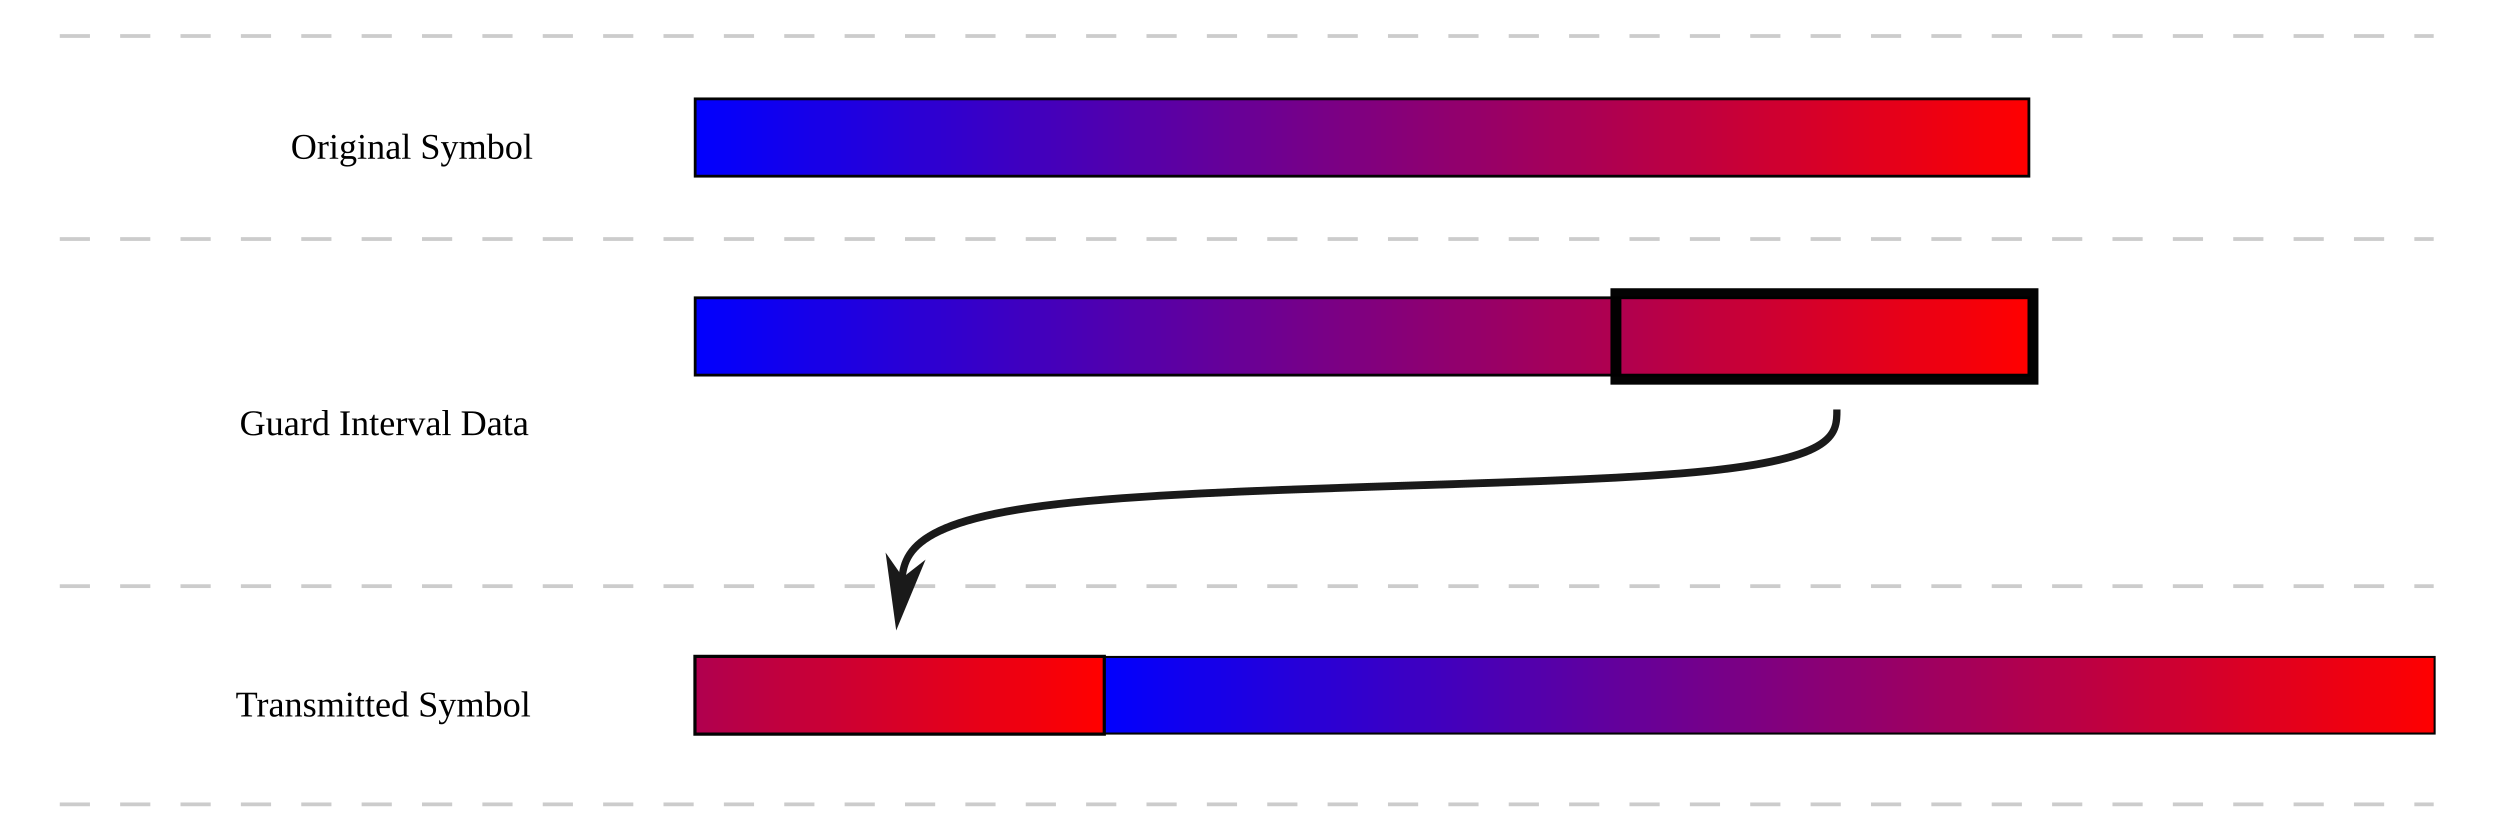
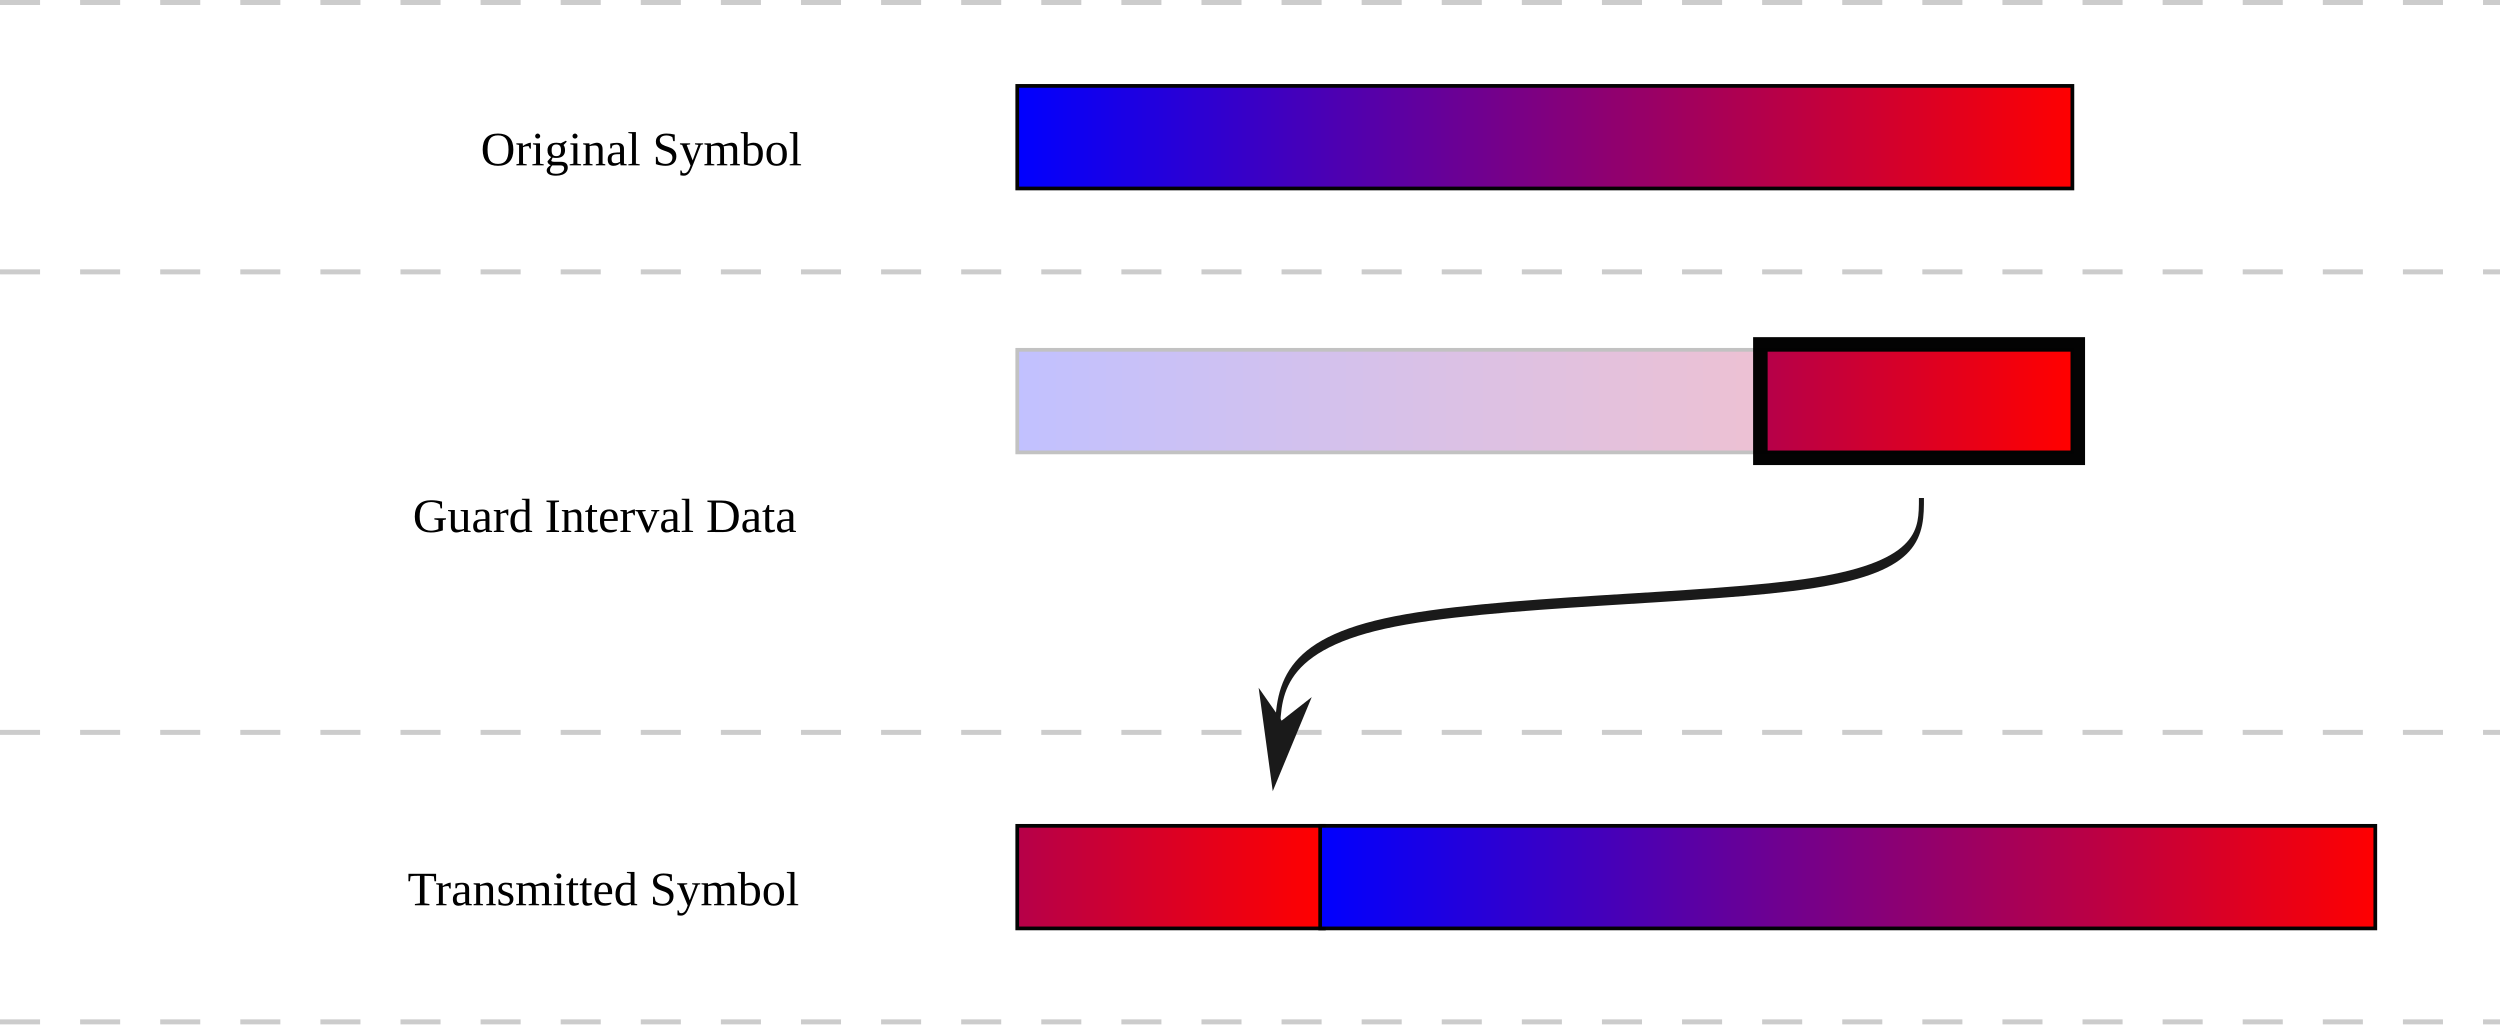
- <svg xmlns="http://www.w3.org/2000/svg" xmlns:ns1="http://www.openswatchbook.org/uri/2009/osb" xmlns:xlink="http://www.w3.org/1999/xlink" width="1942.233" height="649.045" viewBox="0 0 513.882 171.726" version="1.1" id="svg8">
+ <svg xmlns="http://www.w3.org/2000/svg" xmlns:ns1="http://www.openswatchbook.org/uri/2009/osb" xmlns:xlink="http://www.w3.org/1999/xlink" width="1463.965" height="599.859" viewBox="0 0 387.341 158.713" version="1.1" id="svg8">
  <defs id="defs2">
+     <linearGradient id="linearGradient5286">
+       <stop style="stop-color:#000000;stop-opacity:1;" offset="0" id="stop5282" />
+       <stop style="stop-color:#000000;stop-opacity:0;" offset="1" id="stop5284" />
+     </linearGradient>
    <rect x="103.679" y="113.345" width="26.294" height="28.146" id="rect3894" />
    <marker style="overflow:visible" id="marker3640" refX="0" refY="0" orient="auto">
      <path transform="matrix(-0.2,0,0,-0.2,-1.2,0)" style="fill:#000000;fill-opacity:1;fill-rule:evenodd;stroke:#000000;stroke-width:1pt;stroke-opacity:1" d="M 0,0 5,-5 -12.5,0 5,5 Z" id="path3638" />
    </marker>
    <marker style="overflow:visible" id="marker3630" refX="0" refY="0" orient="auto">
      <path transform="matrix(-0.2,0,0,-0.2,-1.2,0)" style="fill:#000000;fill-opacity:1;fill-rule:evenodd;stroke:#000000;stroke-width:1pt;stroke-opacity:1" d="M 0,0 5,-5 -12.5,0 5,5 Z" id="path3628" />
    </marker>
    <marker style="overflow:visible" id="Arrow1Lend" refX="0" refY="0" orient="auto">
      <path transform="matrix(-0.8,0,0,-0.8,-10,0)" style="fill:#000000;fill-opacity:1;fill-rule:evenodd;stroke:#000000;stroke-width:1pt;stroke-opacity:1" d="M 0,0 5,-5 -12.5,0 5,5 Z" id="path3139" />
    </marker>
    <marker style="overflow:visible" id="Arrow1Lstart" refX="0" refY="0" orient="auto">
      <path transform="matrix(0.8,0,0,0.8,10,0)" style="fill:#000000;fill-opacity:1;fill-rule:evenodd;stroke:#000000;stroke-width:1pt;stroke-opacity:1" d="M 0,0 5,-5 -12.5,0 5,5 Z" id="path3136" />
    </marker>
-     <linearGradient id="linearGradient3114">
+     <linearGradient id="linearGradient3114-4">
      <stop style="stop-color:#0000ff;stop-opacity:1" offset="0" id="stop3110" />
      <stop style="stop-color:#ff0000;stop-opacity:1" offset="1" id="stop3112" />
    </linearGradient>
    <linearGradient id="linearGradient3097">
      <stop style="stop-color:#0000ff;stop-opacity:1" offset="0" id="stop3093" />
      <stop style="stop-color:#ff0000;stop-opacity:1" offset="1" id="stop3095" />
    </linearGradient>
    <linearGradient id="linearGradient1155" ns1:paint="gradient">
      <stop style="stop-color:#000000;stop-opacity:1;" offset="0" id="stop1151" />
      <stop style="stop-color:#000000;stop-opacity:0;" offset="1" id="stop1153" />
    </linearGradient>
-     <linearGradient xlink:href="#linearGradient3114" id="linearGradient3099" x1="133.777" y1="84.145" x2="455.864" y2="84.145" gradientUnits="userSpaceOnUse" gradientTransform="matrix(0.8537077,0,0,0.2451693,64.24282,58.27685)" />
    <linearGradient xlink:href="#linearGradient3097" id="linearGradient3108" gradientUnits="userSpaceOnUse" x1="-578.154" y1="84.145" x2="453.186" y2="84.145" gradientTransform="matrix(0.3062292,0,0,0.288224,280.3391,91.99085)" />
-     <linearGradient xlink:href="#linearGradient3114" id="linearGradient3126" gradientUnits="userSpaceOnUse" gradientTransform="matrix(0.8537077,0,0,0.2451693,64.24281,99.16849)" x1="133.777" y1="84.145" x2="455.864" y2="84.145" />
-     <linearGradient xlink:href="#linearGradient3097" id="linearGradient3130" gradientUnits="userSpaceOnUse" gradientTransform="matrix(0.2604848,0,0,0.2451693,334.4501,99.16849)" x1="-578.154" y1="84.145" x2="453.186" y2="84.145" />
-     <linearGradient xlink:href="#linearGradient3114" id="linearGradient3476" gradientUnits="userSpaceOnUse" gradientTransform="matrix(1.003629,0,0,0.288224,6.74846,175.6389)" x1="133.777" y1="84.145" x2="455.864" y2="84.145" />
-     <linearGradient xlink:href="#linearGradient3097" id="linearGradient3480" gradientUnits="userSpaceOnUse" gradientTransform="matrix(0.3062292,0,0,0.288224,2.78966,175.6388)" x1="-578.154" y1="84.145" x2="453.186" y2="84.145" />
+     <linearGradient xlink:href="#linearGradient3114-4" id="linearGradient3126" gradientUnits="userSpaceOnUse" gradientTransform="matrix(0.8537077,0,0,0.2451693,64.24281,99.16849)" x1="133.777" y1="84.145" x2="325.855" y2="84.145" />
+     <linearGradient xlink:href="#linearGradient3097" id="linearGradient3130" gradientUnits="userSpaceOnUse" gradientTransform="matrix(0.2604848,0,0,0.2451693,223.7792,99.16849)" x1="-169.897" y1="84.145" x2="453.186" y2="84.145" />
+     <linearGradient xlink:href="#linearGradient5286" id="linearGradient5288" x1="179.989" y1="78.907" x2="344.045" y2="78.907" gradientUnits="userSpaceOnUse" />
+     <linearGradient xlink:href="#linearGradient3114-4" id="linearGradient5290" gradientUnits="userSpaceOnUse" x1="179.989" y1="78.907" x2="344.045" y2="78.907" gradientTransform="translate(-1.041307)" />
+     <linearGradient xlink:href="#linearGradient3097" id="linearGradient5307" gradientUnits="userSpaceOnUse" gradientTransform="matrix(0.2604848,0,0,0.2451693,107.8067,172.9206)" x1="-578.154" y1="84.145" x2="453.186" y2="84.145" />
+     <linearGradient xlink:href="#linearGradient3097" id="linearGradient5313" gradientUnits="userSpaceOnUse" gradientTransform="matrix(0.2604848,0,0,0.2451693,107.8067,172.9206)" x1="-169.897" y1="84.145" x2="453.186" y2="84.145" />
+     <linearGradient xlink:href="#linearGradient3114-4" id="linearGradient5317" gradientUnits="userSpaceOnUse" x1="179.989" y1="78.907" x2="344.045" y2="78.907" gradientTransform="translate(45.89003,114.6437)" />
  </defs>
-   <g id="layer1" transform="translate(-36.34092,-50.63939)">
+   <g id="layer1" transform="translate(-21.62668,-57.65196)">
+     <rect style="fill:url(#linearGradient5313);fill-opacity:1;stroke:#000000;stroke-width:1.151;stroke-miterlimit:4;stroke-dasharray:none;stroke-opacity:0.985;paint-order:stroke fill markers" id="rect5311" width="46.931" height="15.318" x="179.524" y="185.891" />
    <circle id="path130" style="fill:#000000;stroke:#000000;stroke-width:0.225" cx="93.897" cy="231.605" r="0" />
-     <rect style="fill:url(#linearGradient3099);fill-opacity:1;stroke:#000000;stroke-width:1.151;stroke-miterlimit:4;stroke-dasharray:none;stroke-opacity:0.985;paint-order:stroke fill markers" id="rect310" width="273.575" height="15.318" x="179.524" y="71.248" />
-     <path style="fill:none;stroke:#cccccc;stroke-width:0.776;stroke-linecap:butt;stroke-linejoin:miter;stroke-miterlimit:4;stroke-dasharray:6.205, 6.205;stroke-dashoffset:0;stroke-opacity:1" d="M 48.625,99.773 H 536.595" id="path3116" />
-     <path style="fill:none;stroke:#cccccc;stroke-width:0.776;stroke-linecap:butt;stroke-linejoin:miter;stroke-miterlimit:4;stroke-dasharray:6.205, 6.205;stroke-dashoffset:0;stroke-opacity:1" d="M 48.625,171.124 H 536.595" id="path3122" />
-     <rect style="fill:url(#linearGradient3126);fill-opacity:1;stroke:#000000;stroke-width:1.151;stroke-miterlimit:4;stroke-dasharray:none;stroke-opacity:0.985;paint-order:stroke fill markers" id="rect3120" width="273.575" height="15.318" x="179.524" y="112.139" />
-     <rect style="fill:url(#linearGradient3130);fill-opacity:1;stroke:#000000;stroke-width:4.501;stroke-miterlimit:4;stroke-dasharray:none;stroke-opacity:0.985;paint-order:stroke fill markers" id="rect3128" width="83.474" height="15.318" x="369.625" y="112.139" />
-     <path style="fill:none;stroke:#cccccc;stroke-width:0.776;stroke-linecap:butt;stroke-linejoin:miter;stroke-miterlimit:4;stroke-dasharray:6.205, 6.205;stroke-dashoffset:0;stroke-opacity:1" d="M 48.625,215.977 H 536.595" id="path3472" />
-     <g id="g9058" transform="translate(0,0.4499367)">
-       <g id="g3484" transform="matrix(0.8506205,0,0,0.8506205,141.976,23.06862)" style="stroke-width:1;stroke-miterlimit:4;stroke-dasharray:none">
-         <rect style="fill:url(#linearGradient3476);fill-opacity:1;stroke:#000000;stroke-width:1;stroke-miterlimit:4;stroke-dasharray:none;stroke-opacity:0.985;paint-order:stroke fill markers" id="rect3470" width="321.618" height="18.008" x="142.274" y="190.887" />
-         <rect style="fill:url(#linearGradient3480);fill-opacity:1;stroke:#000000;stroke-width:1.555;stroke-miterlimit:4;stroke-dasharray:none;stroke-opacity:0.985;paint-order:stroke fill markers" id="rect3478" width="98.133" height="18.008" x="44.142" y="190.887" />
-       </g>
-     </g>
+     <rect style="fill:url(#linearGradient5290);fill-opacity:1;stroke:#000000;stroke-width:1.151;stroke-miterlimit:4;stroke-dasharray:none;stroke-opacity:0.985;paint-order:stroke fill markers" id="rect310" width="162.904" height="15.318" x="179.524" y="71.248" />
+     <path style="fill:none;stroke:#cccccc;stroke-width:0.776;stroke-linecap:butt;stroke-linejoin:miter;stroke-miterlimit:4;stroke-dasharray:6.205, 6.205;stroke-dashoffset:0;stroke-opacity:1" d="M 21.627,99.773 H 408.967" id="path3116" />
+     <path style="fill:none;stroke:#cccccc;stroke-width:0.776;stroke-linecap:butt;stroke-linejoin:miter;stroke-miterlimit:4;stroke-dasharray:6.205, 6.205;stroke-dashoffset:0;stroke-opacity:1" d="M 21.627,171.124 H 408.967" id="path3122" />
+     <rect style="opacity:0.243;fill:url(#linearGradient3126);fill-opacity:1;stroke:#000000;stroke-width:1.151;stroke-miterlimit:4;stroke-dasharray:none;stroke-opacity:0.985;paint-order:stroke fill markers" id="rect3120" width="162.904" height="15.318" x="179.524" y="112.139" />
+     <rect style="fill:url(#linearGradient3130);fill-opacity:1;stroke:#000000;stroke-width:4.501;stroke-miterlimit:4;stroke-dasharray:none;stroke-opacity:0.985;paint-order:stroke fill markers" id="rect3128" width="46.931" height="15.318" x="295.496" y="112.139" />
+     <path style="fill:none;stroke:#cccccc;stroke-width:0.776;stroke-linecap:butt;stroke-linejoin:miter;stroke-miterlimit:4;stroke-dasharray:6.205, 6.205;stroke-dashoffset:0;stroke-opacity:1" d="M 21.627,215.977 H 408.967" id="path3472" />
    <g id="g3853" transform="matrix(0.7079265,0,0,0.7578612,170.9768,64.76168)" style="fill:#1a1a1a;stroke:none">
      <g id="g3874" transform="translate(15.61969)" style="fill:#1a1a1a;stroke:none">
-         <path style="color:#000000;font-style:normal;font-variant:normal;font-weight:normal;font-stretch:normal;font-size:medium;line-height:normal;font-family:sans-serif;font-variant-ligatures:normal;font-variant-position:normal;font-variant-caps:normal;font-variant-numeric:normal;font-variant-alternates:normal;font-variant-east-asian:normal;font-feature-settings:normal;font-variation-settings:normal;text-indent:0;text-align:start;text-decoration:none;text-decoration-line:none;text-decoration-style:solid;text-decoration-color:#000000;letter-spacing:normal;word-spacing:normal;text-transform:none;writing-mode:lr-tb;direction:ltr;text-orientation:mixed;dominant-baseline:auto;baseline-shift:baseline;text-anchor:start;white-space:normal;shape-padding:0;shape-margin:0;inline-size:0;clip-rule:nonzero;display:inline;overflow:visible;visibility:visible;isolation:auto;mix-blend-mode:normal;color-interpolation:sRGB;color-interpolation-filters:linearRGB;solid-color:#000000;solid-opacity:1;vector-effect:none;fill:#1a1a1a;fill-opacity:1;fill-rule:nonzero;stroke:none;stroke-width:1.244;stroke-linecap:butt;stroke-linejoin:miter;stroke-miterlimit:4;stroke-dasharray:none;stroke-dashoffset:0;stroke-opacity:1;color-rendering:auto;image-rendering:auto;shape-rendering:auto;text-rendering:auto;enable-background:accumulate;stop-color:#000000;stop-opacity:1" d="m 326.494,92.428 c 0,1.734 -0.017,3.298 -0.623,4.738 -0.606,1.44 -1.796,2.863 -4.477,4.301 -5.362,2.876 -16.607,5.518 -39.186,7.248 -45.157,3.46 -135.673,3.455 -181.086,8.326 -22.706,2.436 -34.161,6.042 -40.129,10.523 -2.984,2.24 -4.563,4.751 -5.328,7.295 -0.765,2.544 -0.752,5.084 -0.752,7.512 h 2.117 c 0,-2.428 0.013,-4.743 0.662,-6.902 0.649,-2.159 1.898,-4.203 4.572,-6.211 5.348,-4.016 16.525,-7.691 39.082,-10.111 45.115,-4.84 135.65,-4.846 181.021,-8.322 22.686,-1.738 34.071,-4.299 40.025,-7.492 2.977,-1.597 4.619,-3.424 5.428,-5.344 0.808,-1.92 0.789,-3.826 0.789,-5.561 z" id="path3846" />
-         <g id="g3836" transform="matrix(2.162012,0.3555332,-0.2895992,2.14732,-57.94941,-186.894)" style="fill:#1a1a1a;stroke:none">
+         <path style="color:#000000;font-style:normal;font-variant:normal;font-weight:normal;font-stretch:normal;font-size:medium;line-height:normal;font-family:sans-serif;font-variant-ligatures:normal;font-variant-position:normal;font-variant-caps:normal;font-variant-numeric:normal;font-variant-alternates:normal;font-variant-east-asian:normal;font-feature-settings:normal;font-variation-settings:normal;text-indent:0;text-align:start;text-decoration:none;text-decoration-line:none;text-decoration-style:solid;text-decoration-color:#000000;letter-spacing:normal;word-spacing:normal;text-transform:none;writing-mode:lr-tb;direction:ltr;text-orientation:mixed;dominant-baseline:auto;baseline-shift:baseline;text-anchor:start;white-space:normal;shape-padding:0;shape-margin:0;inline-size:0;clip-rule:nonzero;display:inline;overflow:visible;visibility:visible;isolation:auto;mix-blend-mode:normal;color-interpolation:sRGB;color-interpolation-filters:linearRGB;solid-color:#000000;solid-opacity:1;vector-effect:none;fill:#1a1a1a;fill-opacity:1;fill-rule:nonzero;stroke:none;stroke-width:0.896;stroke-linecap:butt;stroke-linejoin:miter;stroke-miterlimit:4;stroke-dasharray:none;stroke-dashoffset:0;stroke-opacity:1;color-rendering:auto;image-rendering:auto;shape-rendering:auto;text-rendering:auto;enable-background:accumulate;stop-color:#000000;stop-opacity:1" d="m 193.387,92.428 c 0,1.734 -0.009,3.298 -0.323,4.738 -0.315,1.44 -0.932,2.863 -2.323,4.301 -2.782,2.876 -8.618,5.518 -20.334,7.248 -23.432,3.46 -70.402,3.455 -93.967,8.326 -11.782,2.436 -17.727,6.042 -20.823,10.523 -1.548,2.24 -2.368,4.751 -2.765,7.295 -0.397,2.544 -0.39,5.084 -0.39,7.512 h 1.099 c 0,-2.428 0.007,-4.743 0.344,-6.902 0.337,-2.159 0.985,-4.203 2.373,-6.211 2.775,-4.016 8.575,-7.691 20.28,-10.111 23.41,-4.84 70.39,-4.846 93.934,-8.322 11.772,-1.738 17.68,-4.299 20.77,-7.492 1.545,-1.597 2.397,-3.424 2.817,-5.344 0.419,-1.92 0.409,-3.826 0.409,-5.561 z" id="path3846" />
+         <g id="g3836" transform="matrix(2.162012,0.3555332,-0.2895992,2.14732,-60.40095,-186.894)" style="fill:#1a1a1a;stroke:none">
          <g id="g3840" style="opacity:1;fill:#1a1a1a;stroke:none">
            <path style="color:#000000;font-style:normal;font-variant:normal;font-weight:normal;font-stretch:normal;font-size:medium;line-height:normal;font-family:sans-serif;font-variant-ligatures:normal;font-variant-position:normal;font-variant-caps:normal;font-variant-numeric:normal;font-variant-alternates:normal;font-variant-east-asian:normal;font-feature-settings:normal;font-variation-settings:normal;text-indent:0;text-align:start;text-decoration:none;text-decoration-line:none;text-decoration-style:solid;text-decoration-color:#000000;letter-spacing:normal;word-spacing:normal;text-transform:none;writing-mode:lr-tb;direction:ltr;text-orientation:mixed;dominant-baseline:auto;baseline-shift:baseline;text-anchor:start;white-space:normal;shape-padding:0;shape-margin:0;inline-size:0;clip-rule:nonzero;display:inline;overflow:visible;visibility:visible;isolation:auto;mix-blend-mode:normal;color-interpolation:sRGB;color-interpolation-filters:linearRGB;solid-color:#000000;solid-opacity:1;vector-effect:none;fill:#1a1a1a;fill-opacity:1;fill-rule:evenodd;stroke:none;stroke-width:0.423pt;stroke-linecap:butt;stroke-linejoin:miter;stroke-miterlimit:4;stroke-dasharray:none;stroke-dashoffset:0;stroke-opacity:1;color-rendering:auto;image-rendering:auto;shape-rendering:auto;text-rendering:auto;enable-background:accumulate;stop-color:#000000;stop-opacity:1" d="m 71.548,139.831 -2.117,-2.117 2.117,7.408 2.117,-7.408 z" id="path3842" />
            <path style="color:#000000;font-style:normal;font-variant:normal;font-weight:normal;font-stretch:normal;font-size:medium;line-height:normal;font-family:sans-serif;font-variant-ligatures:normal;font-variant-position:normal;font-variant-caps:normal;font-variant-numeric:normal;font-variant-alternates:normal;font-variant-east-asian:normal;font-feature-settings:normal;font-variation-settings:normal;text-indent:0;text-align:start;text-decoration:none;text-decoration-line:none;text-decoration-style:solid;text-decoration-color:#000000;letter-spacing:normal;word-spacing:normal;text-transform:none;writing-mode:lr-tb;direction:ltr;text-orientation:mixed;dominant-baseline:auto;baseline-shift:baseline;text-anchor:start;white-space:normal;shape-padding:0;shape-margin:0;inline-size:0;clip-rule:nonzero;display:inline;overflow:visible;visibility:visible;isolation:auto;mix-blend-mode:normal;color-interpolation:sRGB;color-interpolation-filters:linearRGB;solid-color:#000000;solid-opacity:1;vector-effect:none;fill:#1a1a1a;fill-opacity:1;fill-rule:evenodd;stroke:none;stroke-width:0.423pt;stroke-linecap:butt;stroke-linejoin:miter;stroke-miterlimit:4;stroke-dasharray:none;stroke-dashoffset:0;stroke-opacity:1;color-rendering:auto;image-rendering:auto;shape-rendering:auto;text-rendering:auto;enable-background:accumulate;stop-color:#000000;stop-opacity:1" d="m 68.861,136.744 2.688,9.406 2.688,-9.406 -2.688,2.688 z m 1.141,1.939 1.547,1.547 0.199,-0.201 1.348,-1.346 -1.547,5.412 z" id="path3844" />
          </g>
        </g>
      </g>
    </g>
    <text xml:space="preserve" style="font-size:7.437px;line-height:1.25;font-family:'Times New Roman';-inkscape-font-specification:'Times New Roman, ';text-align:end;word-spacing:0px;text-anchor:end;stroke-width:0.074" x="155.183" y="83.265" id="text3857">
      <tspan id="tspan3855" x="155.183" y="83.265" style="text-align:end;text-anchor:end;stroke-width:0.074">Original Symbol</tspan>
    </text>
    <text xml:space="preserve" style="font-size:7.437px;line-height:1.25;font-family:'Times New Roman';-inkscape-font-specification:'Times New Roman, ';text-align:end;word-spacing:0px;text-anchor:end;stroke-width:0.074" x="154.345" y="140.082" id="text3878">
      <tspan x="154.345" y="140.082" style="text-align:end;text-anchor:end;stroke-width:0.074" id="tspan3882">Guard Interval Data</tspan>
    </text>
    <text xml:space="preserve" style="font-size:7.437px;line-height:1.25;font-family:'Times New Roman';-inkscape-font-specification:'Times New Roman, ';text-align:end;word-spacing:0px;text-anchor:end;stroke-width:0.074" x="154.742" y="197.909" id="text3890">
      <tspan x="154.742" y="197.909" style="text-align:end;text-anchor:end;stroke-width:0.074" id="tspan3888">Transmitted Symbol</tspan>
    </text>
    <text xml:space="preserve" id="text3892" style="font-size:26.458px;line-height:1.25;font-family:'Times New Roman';-inkscape-font-specification:'Times New Roman, ';word-spacing:0px;white-space:pre;shape-inside:url(#rect3894);" transform="translate(11.08494,6.774822)" />
-     <path style="fill:none;stroke:#cccccc;stroke-width:0.776;stroke-linecap:butt;stroke-linejoin:miter;stroke-miterlimit:4;stroke-dasharray:6.205, 6.205;stroke-dashoffset:0;stroke-opacity:1" d="M 48.625,58.04 H 536.595" id="path9051" />
+     <path style="fill:none;stroke:#cccccc;stroke-width:0.776;stroke-linecap:butt;stroke-linejoin:miter;stroke-miterlimit:4;stroke-dasharray:6.205, 6.205;stroke-dashoffset:0;stroke-opacity:1" d="M 21.627,58.04 H 408.967" id="path9051" />
+     <rect style="fill:url(#linearGradient5317);fill-opacity:1;stroke:#000000;stroke-width:1.151;stroke-miterlimit:4;stroke-dasharray:none;stroke-opacity:0.985;paint-order:stroke fill markers" id="rect5315" width="162.904" height="15.318" x="226.455" y="185.891" />
  </g>
</svg>
